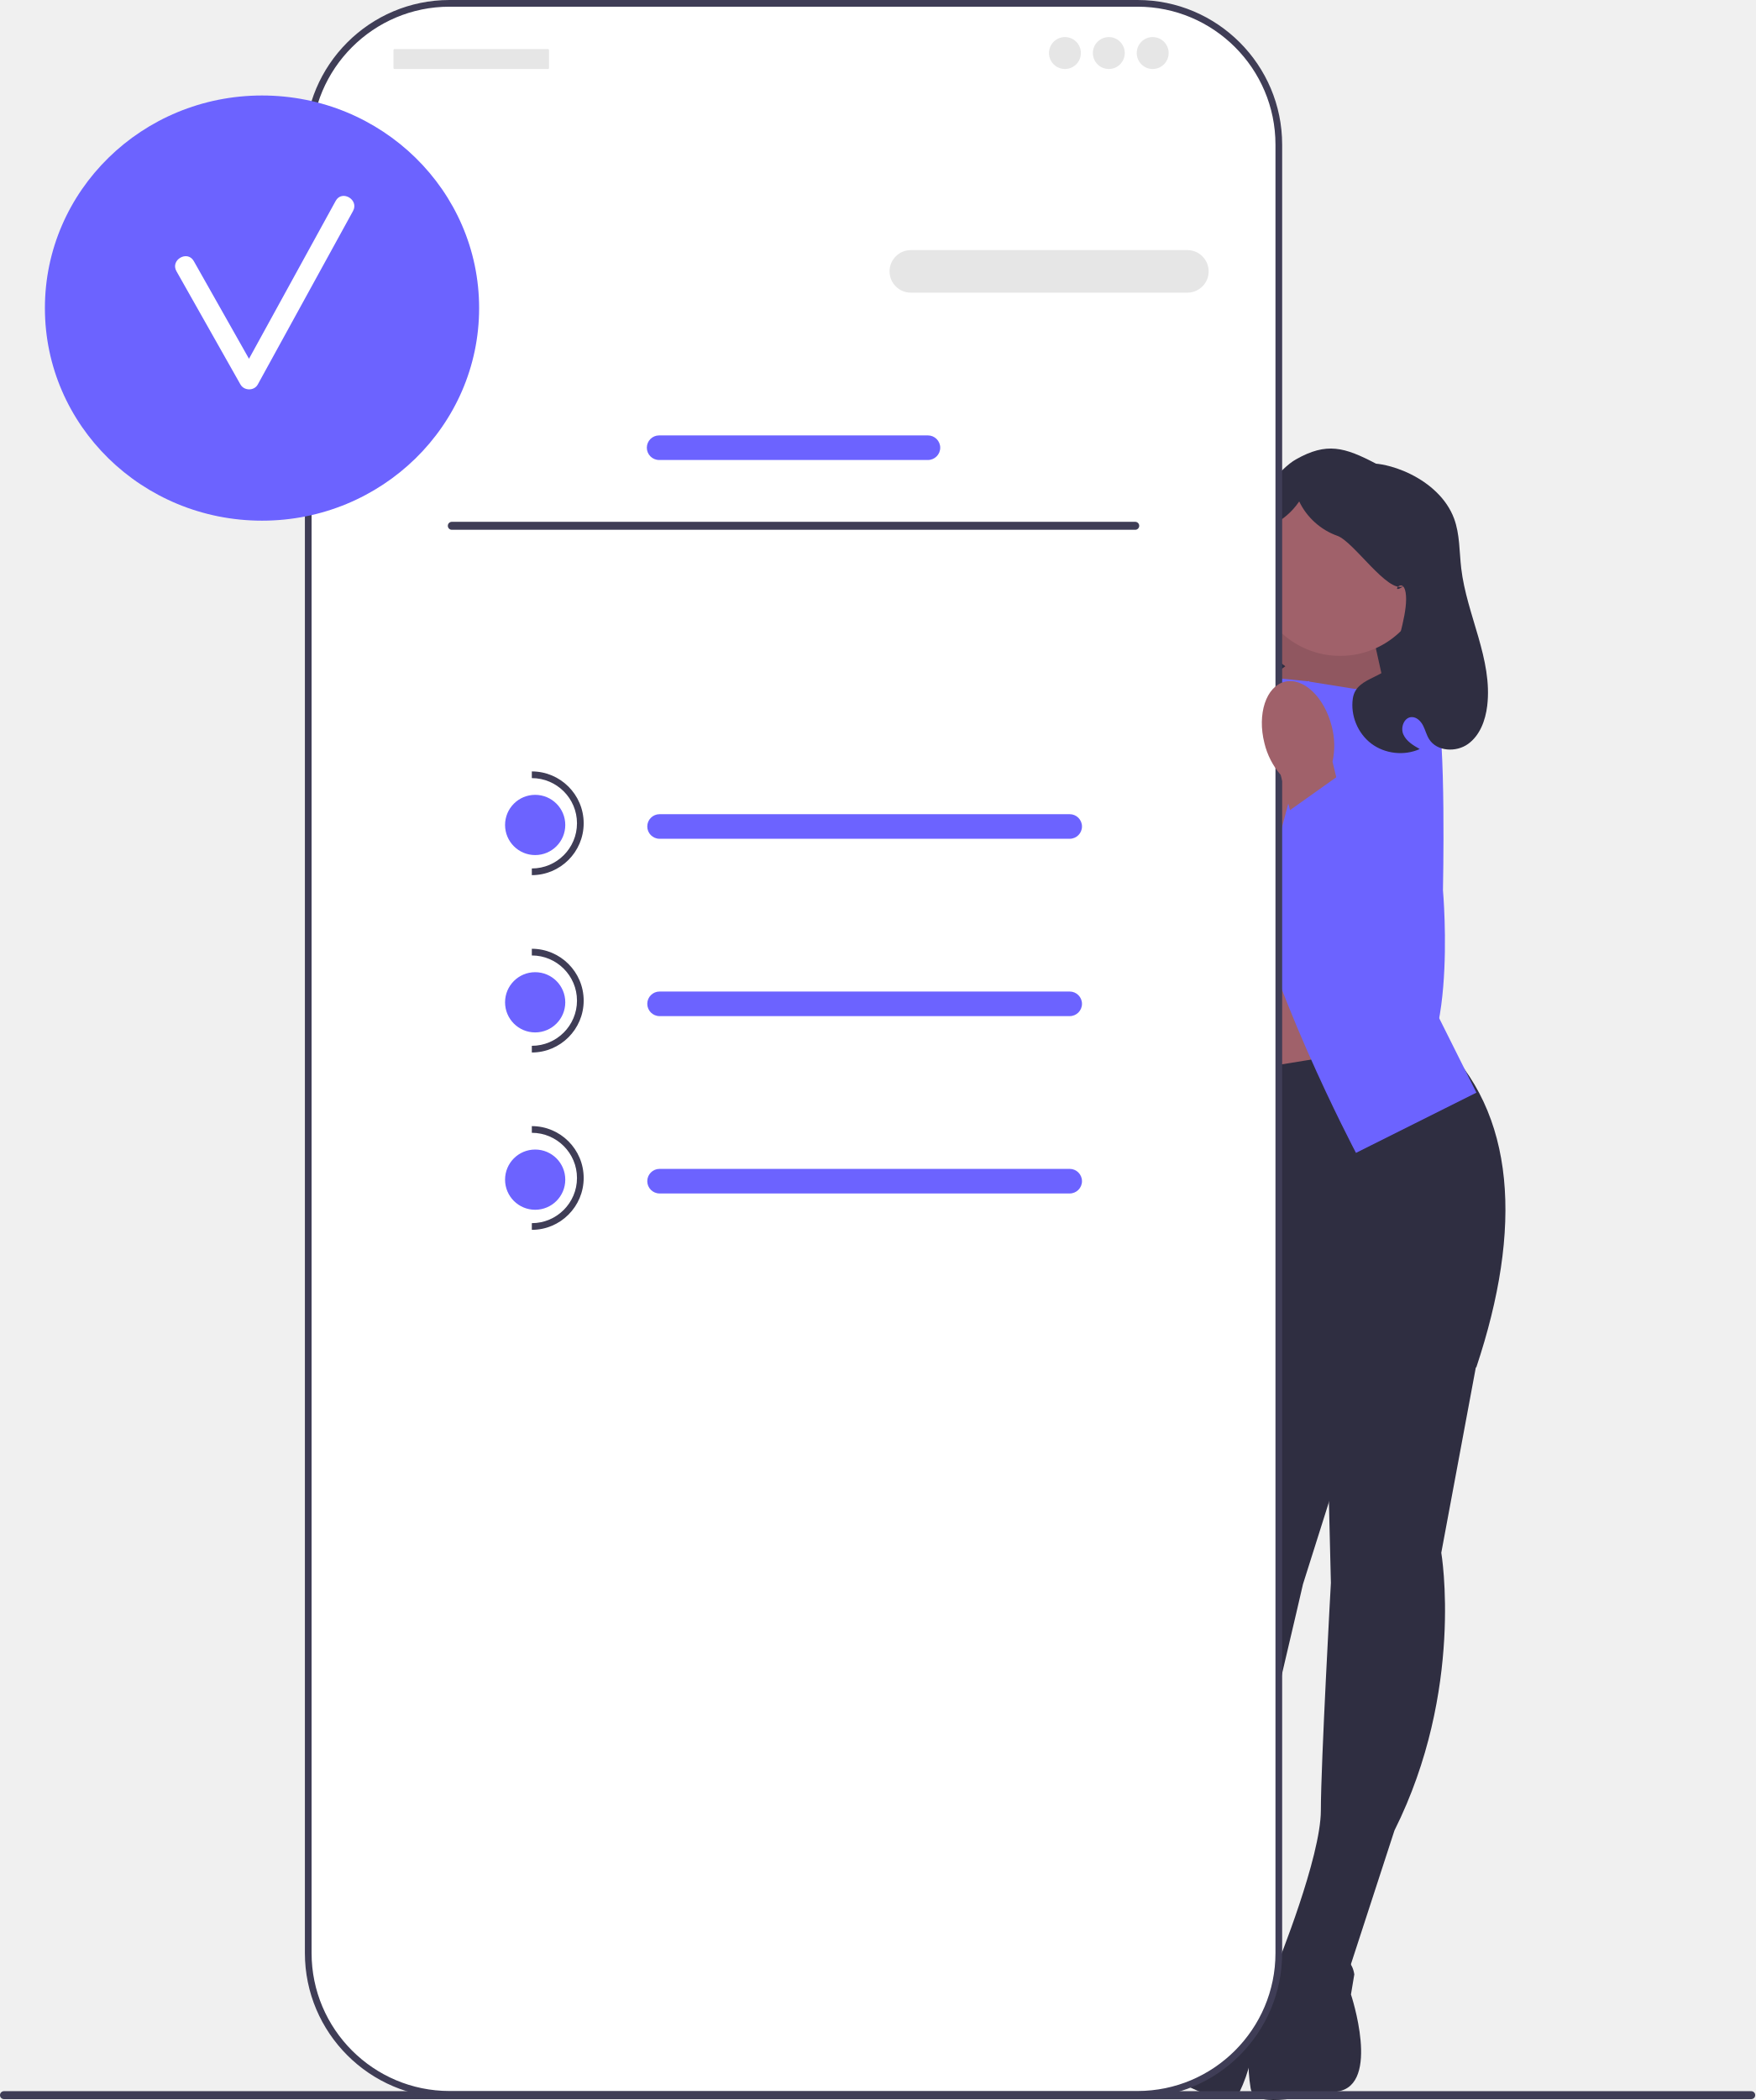
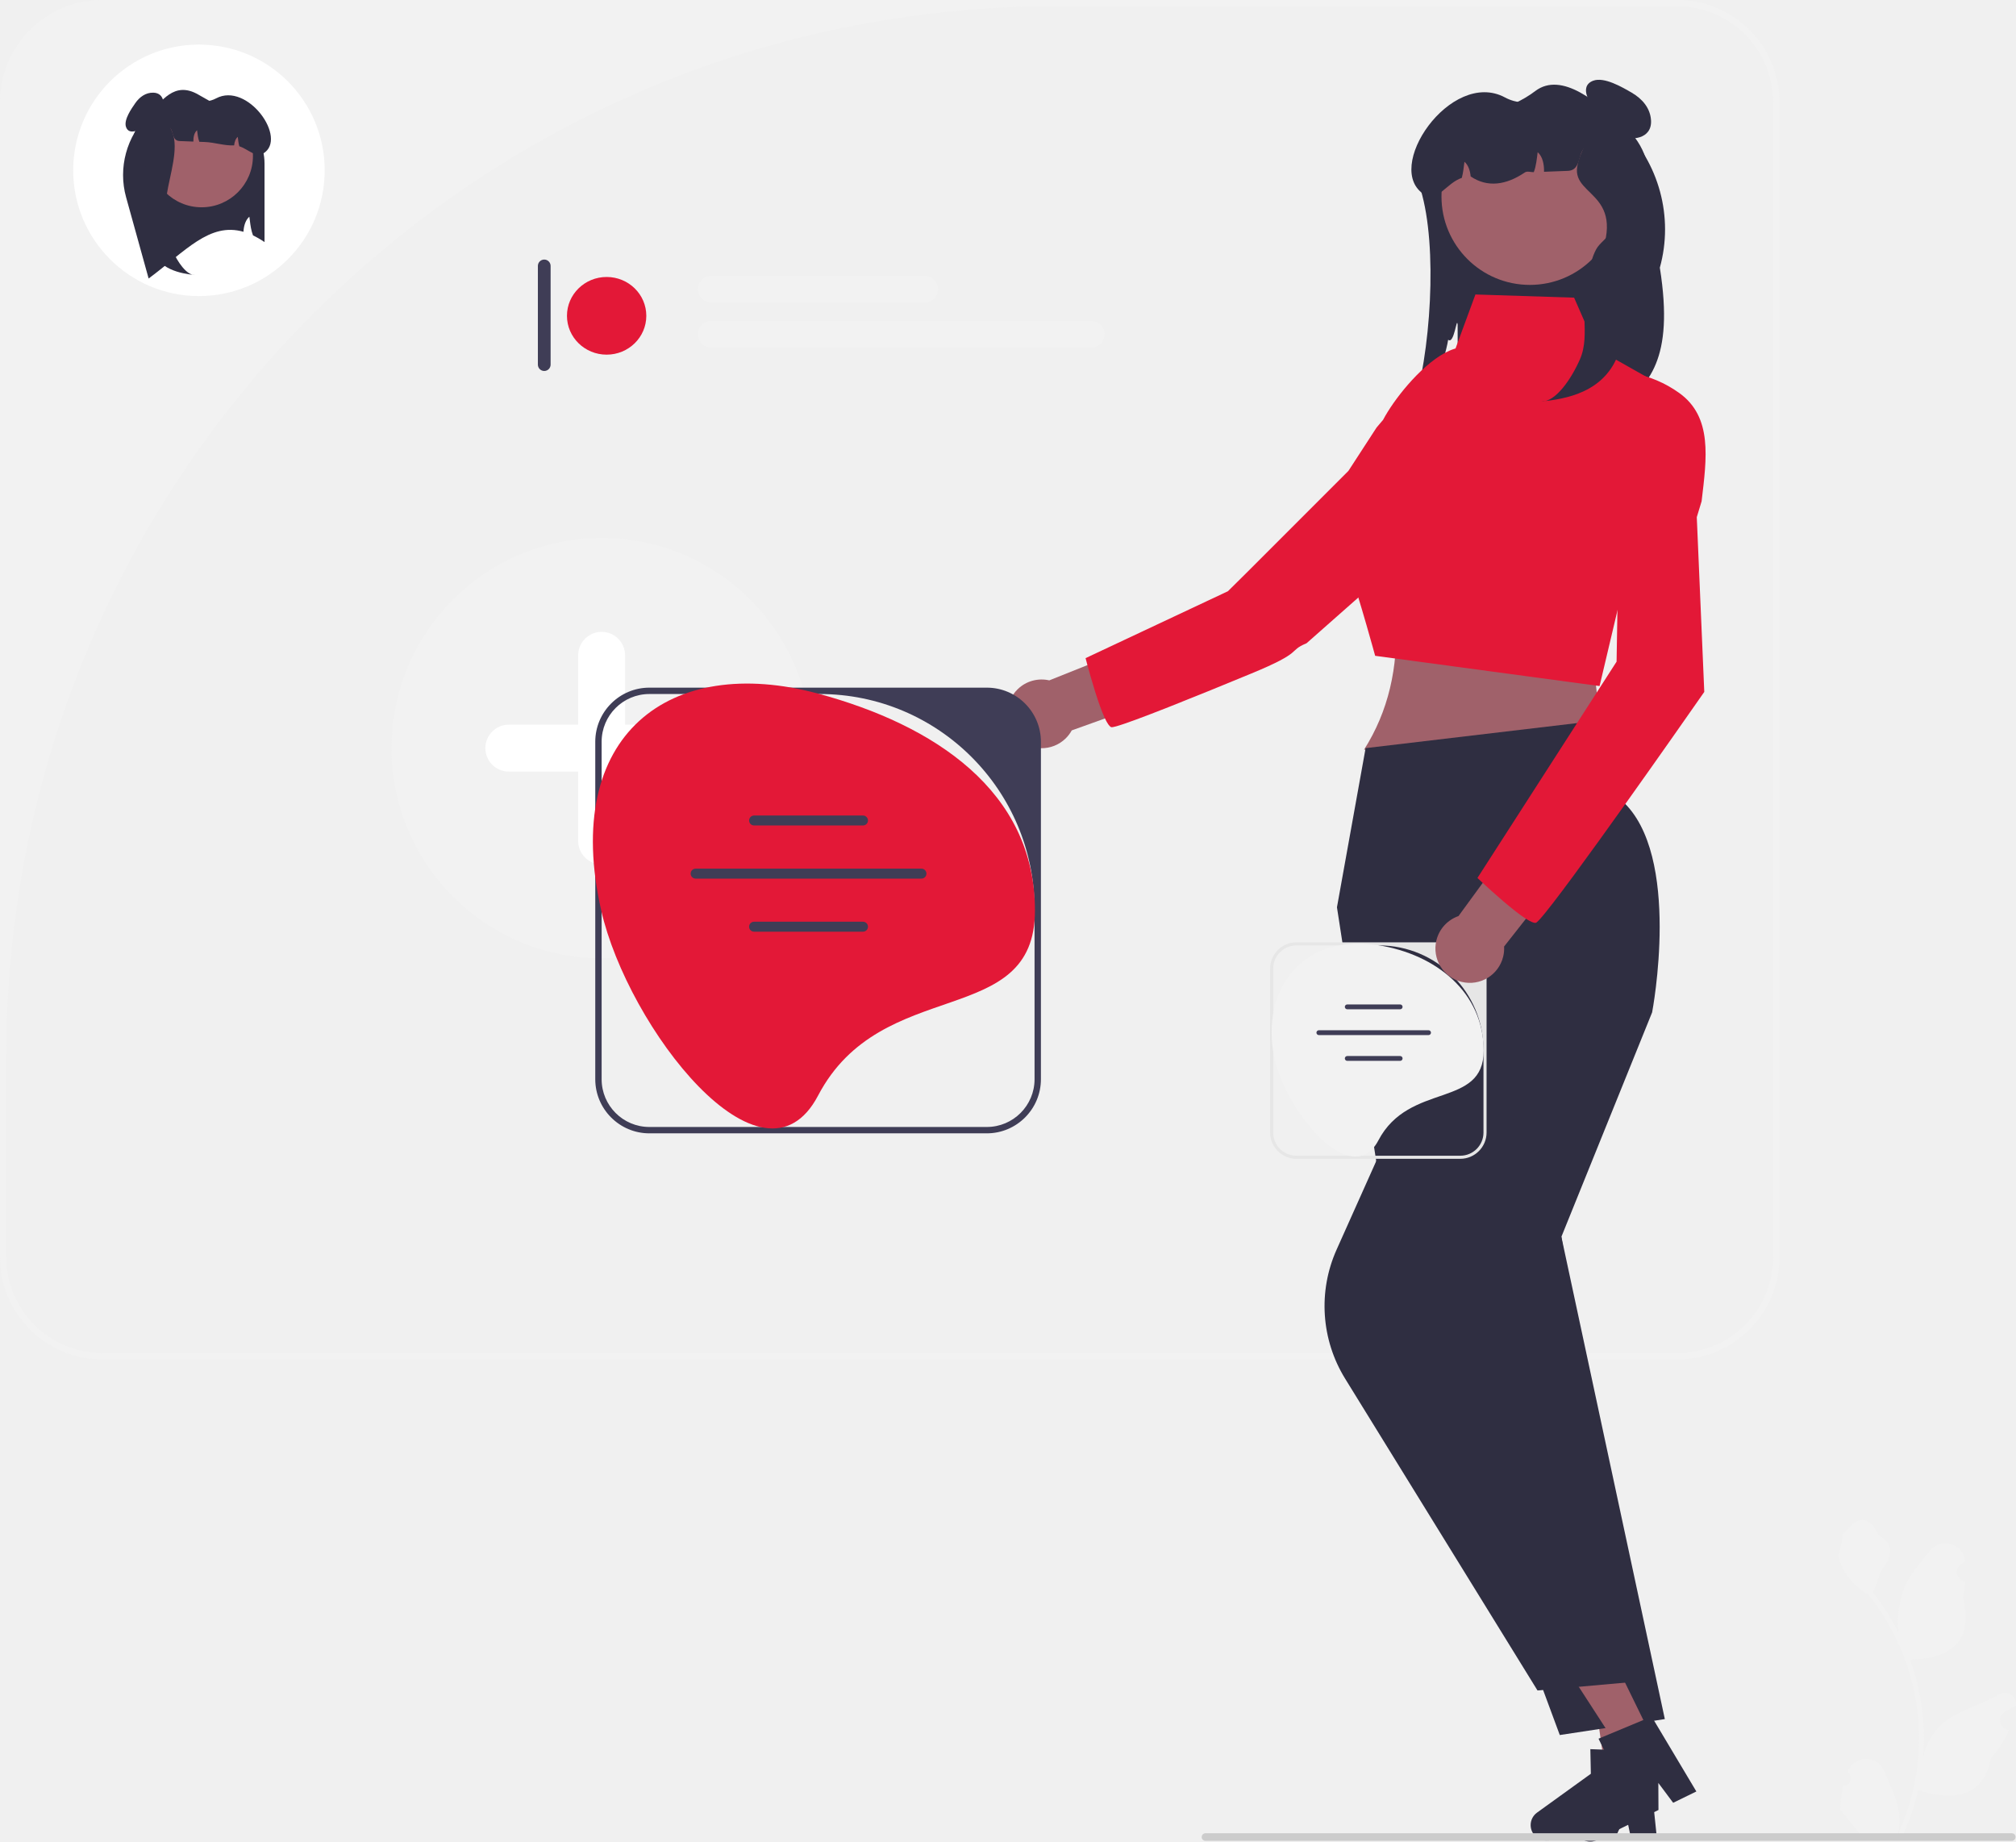
- <svg xmlns="http://www.w3.org/2000/svg" width="524.67" height="627.583" viewBox="0 0 524.67 627.583">
-   <path d="M369.046,148.038h51.762v17.044c0,28.568-23.194,51.762-51.762,51.762h-0v-68.806h0Z" transform="translate(789.8544 364.8812) rotate(-180)" fill="#2f2e41" />
-   <polygon points="409.335 185.027 418.235 225.056 366.083 216.397 387.335 178.538 409.335 185.027" fill="#a0616a" />
-   <polygon points="409.335 185.027 418.235 225.056 366.083 216.397 387.335 178.538 409.335 185.027" opacity=".1" />
-   <rect x="359.335" y="270.538" width="50" height="74" transform="translate(768.67 615.0769) rotate(-180)" fill="#a0616a" />
-   <path d="M441.835,405.038l-11,59s7,41-14,83l-14,43-21-3s13-32,13-46c0-14,3-68,3-68l-1.5-61.618,45.5-6.382Z" fill="#2f2e41" />
-   <path d="M378.835,586.038s24-9,26,4l-1,6s9,27-4,29c-13,2-25,5-26-1-1-6-.984-13.49,1.508-18.745,2.492-5.255,3.492-19.255,3.492-19.255Z" fill="#2f2e41" />
+ <svg xmlns="http://www.w3.org/2000/svg" width="633.318" height="578.478" viewBox="0 0 633.318 578.478">
  <g>
-     <path d="M366.134,395.886l-5.842,59.732s-18.126,37.436-9.635,83.619l1.489,45.197,21.006,2.959s-3.588-34.353,.306-47.801c3.894-13.448,16.03-66.152,16.03-66.152l18.577-58.77-41.93-18.784Z" fill="#2f2e41" />
-     <path d="M376.311,587.267s-20.55-15.32-26.087-3.389l-.708,6.041s-16.154,23.432-4.223,28.968c11.931,5.537,22.623,11.755,25.252,6.27,2.629-5.485,4.697-12.684,3.765-18.425-.932-5.741,2.001-19.467,2.001-19.467Z" fill="#2f2e41" />
-   </g>
-   <path d="M429.835,310.538c23.519,21.948,25.264,56.673,11.5,98,0,0-44,30-76-8l-16-77,80.5-13Z" fill="#2f2e41" />
-   <path d="M390.335,203.538l25,4-2,63,28,56-36,18s-28-53-33-86c-5-33-2-57-2-57l20,2Z" fill="#6c63ff" />
-   <path d="M371.335,205.538l-25,4,2,63-6,58,14,16s28-53,33-86,2-57,2-57l-20,2Z" fill="#6c63ff" />
-   <path d="M401.335,207.038l5.5-1.5s19.5-2.5,22.5,5.5c3,8,2,55,2,55,0,0,5.16,57.685-14.92,58.343-20.08,.657-16.08-47.343-16.08-47.343l1-70Z" fill="#6c63ff" />
-   <circle cx="400.608" cy="170.131" r="25.881" fill="#a0616a" />
-   <path d="M368.335,209.038l-5.5-1.5s-19.5-2.5-22.5,5.5-2,55-2,55c0,0-5.16,57.685,14.92,58.343s16.08-47.343,16.08-47.343l-1-70Z" fill="#6c63ff" />
-   <path d="M385.658,205.75c-5.552-1.409-11.847,4.521-14.061,13.249-.932,3.474-1.019,7.121-.253,10.635l-2.386,9.92-.176-.009-18.818,44.349c-4.375,10.312-3.913,22.15,1.668,31.862,3.32,5.778,7.678,9.662,12.795,5.697,8.491-6.579,14.037-44.249,16.569-65.888l5.855-21.996c2.35-2.725,4.013-5.973,4.851-9.472,2.215-8.724-.491-16.938-6.043-18.347Z" fill="#a0616a" />
-   <path d="M351.06,191.069c1.316-4.003,3.915-7.507,5.078-11.557,1.544-5.378,4.831,6.552,5.151,.967,.61-10.617,16.813-37.926,26.063-43.172,9.25-5.246,14.563-3.664,23.987,1.262,0,0,4.575,.291,10.27,3.103,5.695,2.812,10.822,7.315,13.037,13.267,1.756,4.718,1.561,9.9,2.148,14.9,1.634,13.93,9.443,27.178,7.767,41.103-.523,4.345-2.174,8.837-5.726,11.392-3.552,2.555-9.291,2.277-11.629-1.421-.798-1.262-1.135-2.76-1.819-4.087-.684-1.327-1.919-2.565-3.412-2.524-2.244,.062-3.386,3.073-2.501,5.135s2.964,3.308,4.916,4.416c-4.649,2.091-10.416,1.44-14.482-1.635-4.066-3.076-6.261-8.448-5.513-13.491,1.054-7.106,11.406-5.635,12.626-12.715,.888-5.154,4.005-13.777,3.156-18.937-.849-5.16-4.928,1.088-.631-1.894-4.727,2.279-14.837-13.31-19.786-15.056-4.948-1.746-9.144-5.527-11.394-10.267-5.248,7.608-9.865,5.542-11.745,14.592-1.88,9.05-.142,29.61,7.598,34.662-3.097,2.113-5.567,5.136-7.02,8.592-.823,1.958-1.357,4.101-2.724,5.727-2.61,3.106-7.429,3.295-11.27,1.989-4.763-1.619-8.835-5.176-11.08-9.678-2.245-4.502-2.637-9.895-1.065-14.673Z" fill="#2f2e41" />
-   <path d="M0,626.136c0,.66,.53,1.19,1.19,1.19H523.48c.66,0,1.19-.53,1.19-1.19,0-.66-.53-1.19-1.19-1.19H1.19c-.66,0-1.19,.53-1.19,1.19Z" fill="#3f3d56" />
-   <g>
-     <path d="M340.038,1H134.369c-23.323,0-42.23,18.907-42.23,42.23V583.663c0,23.323,18.907,42.23,42.23,42.23h205.669c23.323,0,42.23-18.907,42.23-42.23V43.23c0-23.323-18.907-42.23-42.23-42.23Z" fill="#fff" />
-     <path d="M340.038,626.892H134.369c-23.837,0-43.23-19.393-43.23-43.229V43.23C91.139,19.393,110.532,0,134.369,0h205.669c23.837,0,43.23,19.393,43.23,43.23V583.663c0,23.837-19.393,43.229-43.23,43.229ZM134.369,2c-22.734,0-41.23,18.496-41.23,41.23V583.663c0,22.734,18.496,41.229,41.23,41.229h205.669c22.734,0,41.23-18.495,41.23-41.229V43.23c0-22.734-18.496-41.23-41.23-41.23H134.369Z" fill="#3f3d56" />
-     <path d="M75.144,94.566c-1.806,0-3.274,1.468-3.274,3.274v26.191c0,1.806,1.468,3.274,3.274,3.274s3.274-1.468,3.274-3.274v-26.191c0-1.806-1.468-3.274-3.274-3.274Z" fill="#3f3d56" />
-     <path d="M354.936,87.461h-82.668c-3.506,0-6.359-2.853-6.359-6.359s2.853-6.359,6.359-6.359h82.668c3.506,0,6.359,2.853,6.359,6.359s-2.853,6.359-6.359,6.359Z" fill="#e6e6e6" />
-     <path d="M277.382,137.469h-80.357c-2.026,0-3.674-1.648-3.674-3.674s1.648-3.674,3.674-3.674h80.357c2.026,0,3.674,1.648,3.674,3.674,0,2.026-1.648,3.674-3.674,3.674Z" fill="#6c63ff" />
-     <ellipse cx="78.322" cy="92.07" rx="64.899" ry="63.532" fill="#6c63ff" />
-     <path d="M100.349,60.024c-8.64,15.733-17.28,31.465-25.92,47.198-5.507-9.73-10.983-19.476-16.503-29.198-1.906-3.358-7.092-.338-5.181,3.028,6.399,11.27,12.732,22.577,19.131,33.847,1.094,1.927,4.098,1.972,5.181,0,9.491-17.282,18.982-34.565,28.473-51.847,1.86-3.386-3.32-6.417-5.181-3.028Z" fill="#fff" />
-     <rect x="117.618" y="14.658" width="46.498" height="5.961" rx=".31" ry=".31" fill="#e6e6e6" />
-     <circle cx="318.336" cy="15.85" r="4.769" fill="#e6e6e6" />
-     <circle cx="331.451" cy="15.85" r="4.769" fill="#e6e6e6" />
-     <circle cx="344.566" cy="15.85" r="4.769" fill="#e6e6e6" />
-     <path d="M133.868,157.136c0,.66,.53,1.19,1.19,1.19h204.29c.66,0,1.19-.53,1.19-1.19,0-.66-.53-1.19-1.19-1.19H135.058c-.66,0-1.19,.53-1.19,1.19Z" fill="#3f3d56" />
    <g>
-       <path d="M319.758,250.667h-122.598c-2.026,0-3.674-1.648-3.674-3.674s1.648-3.674,3.674-3.674h122.598c2.026,0,3.674,1.648,3.674,3.674,0,2.026-1.648,3.674-3.674,3.674Z" fill="#6c63ff" />
-       <path d="M319.758,303.667h-122.598c-2.026,0-3.674-1.648-3.674-3.674s1.648-3.674,3.674-3.674h122.598c2.026,0,3.674,1.648,3.674,3.674,0,2.026-1.648,3.674-3.674,3.674Z" fill="#6c63ff" />
-       <path d="M319.758,356.667h-122.598c-2.026,0-3.674-1.648-3.674-3.674s1.648-3.674,3.674-3.674h122.598c2.026,0,3.674,1.648,3.674,3.674,0,2.026-1.648,3.674-3.674,3.674Z" fill="#6c63ff" />
-       <circle cx="159.975" cy="246.538" r="9" fill="#6c63ff" />
-       <path d="M158.975,261.538v-2c7.444,0,13.5-6.056,13.5-13.5s-6.056-13.5-13.5-13.5v-2c8.547,0,15.5,6.953,15.5,15.5s-6.953,15.5-15.5,15.5Z" fill="#3f3d56" />
-       <circle cx="159.975" cy="299.538" r="9" fill="#6c63ff" />
-       <path d="M158.975,314.538v-2c7.444,0,13.5-6.056,13.5-13.5,0-7.444-6.056-13.5-13.5-13.5v-2c8.547,0,15.5,6.953,15.5,15.5s-6.953,15.5-15.5,15.5Z" fill="#3f3d56" />
-       <circle cx="159.975" cy="352.538" r="9" fill="#6c63ff" />
-       <path d="M158.975,367.538v-2c7.444,0,13.5-6.056,13.5-13.5s-6.056-13.5-13.5-13.5v-2c8.547,0,15.5,6.953,15.5,15.5s-6.953,15.5-15.5,15.5Z" fill="#3f3d56" />
+       <circle cx="189" cy="235" r="66" fill="#f2f2f2" />
+       <path d="M218.155,227.631h-21.786v-21.786c0-4.07-3.299-7.369-7.369-7.369s-7.369,3.299-7.369,7.369v21.786h-21.786c-4.07,0-7.369,3.299-7.369,7.369s3.299,7.369,7.369,7.369h21.786v21.786c0,4.07,3.299,7.369,7.369,7.369s7.369-3.299,7.369-7.369v-21.786h21.786c4.07,0,7.369-3.299,7.369-7.369s-3.299-7.369-7.369-7.369Z" fill="#fff" />
+     </g>
+     <path d="M521.431,84.079c4.665,29.391-3.893,36.429-12.181,43.921-20.01-14.85-32.937-16.548-51.317-11.288-.01-.25-.003-14.462-.023-14.702-.27-2.97-1.057,6.352-2.977,4.702-.36,2.68-2.893,11.348-3.133,11.978v.01c-2,.95-4.07,2.14-6.23,3.6,5.014-22.043,5.701-55.103-1.637-68.588,0-19.989,22.441-13.012,38.354-25.109,8.372-6.364,20.097,3.881,26.953,10.737,.067,.067,.133,.133,.201,.2,11.737,11.627,16.406,28.618,11.99,44.539Z" fill="#2f2e41" />
+     <g>
+       <polygon points="514.947 555.203 504.142 555.426 498.119 512.931 514.065 512.601 514.947 555.203" fill="#a0616a" />
+       <path d="M480.849,573.387c.058,2.667,2.263,4.783,4.93,4.732l21.481-.447,3.538-7.73,1.604,7.619,8.105-.163-2.842-27.26-2.825-.105-11.522-.458-3.717-.14,.16,7.732-16.911,12.204c-1.286,.929-2.034,2.43-2.001,4.016Z" fill="#2f2e41" />
+     </g>
+     <path d="M438.5,194.5c.764,15.154-2.323,28.91-10,41l75-1-4-36-61-4Z" fill="#a0616a" />
+     <path d="M526.937,427H32.063c-17.68,0-32.063-14.384-32.063-32.063V32.063C0,14.383,14.383,0,32.063,0h494.874c17.68,0,32.063,14.383,32.063,32.063V394.937c0,17.68-14.383,32.063-32.063,32.063ZM331.354,2C149.457,2,2,149.457,2,331.354v63.582c0,16.604,13.46,30.063,30.063,30.063h494.874c16.603,0,30.063-13.46,30.063-30.063V32.063c0-16.603-13.46-30.063-30.063-30.063h-195.583Z" fill="#f2f2f2" />
+     <path d="M505,226l-76,9-9,50,13,84,7,41,50,135,33-5.008-32.5-151.492,28.508-70.5s9.492-49.5-9.508-66.5l-4.5-25.5Z" fill="#2f2e41" />
+     <path d="M494.5,93.5l-31-1-7,19-14,10-5,27s-18,17-14,29,8.5,28.5,8.5,28.5l70.5,9.5,22-93-23-13-7-16Z" fill="#e31837" />
+     <g>
+       <path d="M329.632,213.713l29.951-11.967,9.223,16.156-32.117,11.525c-.502,.913-1.143,1.77-1.928,2.535-4.27,4.161-11.105,4.073-15.266-.198-4.161-4.27-4.073-11.105,.198-15.266,2.723-2.654,6.488-3.571,9.939-2.786Z" fill="#a0616a" />
+       <path d="M462.966,124.16c-2.02-4.95,5.846-9.521,1.627-13.321-5.761-5.182-15.221,1.851-22.335,10.034-3.292,3.796-6.093,7.835-7.77,11.012l-2.046,2.417-8.84,13.61-31.449,31.458-6.408,6.346-44.715,21.015,.09,.337c.107,.43,.283,1.068,.493,1.864,1.117,4.123,3.468,12.423,5.517,16.751,.716,1.499,1.383,2.514,1.954,2.725,.181,.065,.702-.017,1.512-.241,5.443-1.494,24.164-9.022,42.556-16.628,16.746-6.919,11.227-6.907,17.185-9.439l.108-.044,47.478-41.924,3.925-3.413c8.605-10.69,6.008-20.594,1.116-32.56Z" fill="#e31837" />
+     </g>
+     <g>
+       <polygon points="518.523 544.928 508.814 549.676 485.476 513.656 499.803 506.649 518.523 544.928" fill="#a0616a" />
+       <path d="M495.236,575.768c1.174,2.395,4.065,3.388,6.463,2.219l19.301-9.441-.042-8.501,4.66,6.238,7.285-3.557-14.045-23.535-2.607,1.093-10.646,4.431-3.431,1.436,3.397,6.947-10.209,18.185c-.776,1.383-.823,3.06-.126,4.485Z" fill="#2f2e41" />
+     </g>
+     <path d="M457.5,308.5l-37.613,84.029c-5.872,13.118-4.869,28.293,2.678,40.524l60.435,97.947,30.709-2.74-23.209-139.76" fill="#2f2e41" />
+     <circle cx="480.596" cy="61.73" r="27.762" fill="#a0616a" />
+     <path d="M517.66,62.55c-1.03,5.68-1.29,13.06-4.53,17.99-2.3,3.51-6.43,2.75-10.19,2.75l-3.05,2.87c-.78-2.31,.43-5.78,1.53-7.83,1.09-2.02,3.29-3.21,4.31-5.29,.73-1.49,4.3-12.54-.85-10.4l-.06,.03c-1.85,.75-3.87-.62-3.9-2.62-.02-1.36-.07-2.82-.19-3.84-.37-3.11-.21-7.79-1.71-10.49-3.87,1.14-1.69,7.76-6.51,7.95-2.49,.1-4.98,.19-7.46,.29,.06-2.37-.47-4.85-2-6.15-.27,2.08-.46,4.31-1.22,6.27-.95,.03-2.051-.428-2.83,.1-5.875,3.983-11.778,4.794-17,1.23-.17-1.84-.76-3.58-1.95-4.6-.22,1.66-.38,3.42-.83,5.06-4.83,1.64-7.611,7.689-11.561,5.369-13.61-8,8.111-39.779,25.131-30.629,7.07,3.8,15.04-.1,22.9,1.54,5.84,1.22,11.83,4.52,15.97,8.81,5.8,6,7.45,13.63,6,21.59Z" fill="#2f2e41" />
+     <path d="M505.969,39.465c-3.488-2.681-9.503,6.854-10.49,12.887-1.67,10.206,18.181,7.887,4.466,34.453-4.61,8.929-.04,17.906-3.614,26.063-2.665,6.083-7.571,13.366-12.108,13.264,7.397-.829,20.114-2.661,24.445-15.691,2.359-7.097,1.133-15.288,1.575-23.065,.499-8.778,.078-19.789,1.396-28.144" fill="#2f2e41" />
+     <g>
+       <path d="M170.972,81.531c-1.103,0-2,.897-2,2v31c0,1.103,.897,2,2,2s2-.897,2-2v-31c0-1.103-.897-2-2-2Z" fill="#3f3d56" />
+       <g>
+         <ellipse cx="190.573" cy="99.202" rx="12.463" ry="12.201" fill="#e31837" />
+         <path d="M290.485,95.028h-67.085c-2.301,0-4.174-1.872-4.174-4.174s1.872-4.174,4.174-4.174h67.085c2.301,0,4.174,1.872,4.174,4.174s-1.872,4.174-4.174,4.174Z" fill="#f2f2f2" />
+         <path d="M342.839,109.155h-119.438c-2.301,0-4.174-1.872-4.174-4.174s1.872-4.174,4.174-4.174h119.438c2.301,0,4.174,1.872,4.174,4.174s-1.872,4.174-4.174,4.174Z" fill="#f2f2f2" />
+       </g>
+     </g>
+     <g>
+       <circle cx="62.5" cy="53.5" r="39.5" fill="#fff" />
+       <path d="M39.615,61.967l7.076,25.513c11.623-8.626,19.117-17.729,29.793-14.673,.006-.145,.017-.285,.029-.424,.157-1.725,.709-3.352,1.824-4.31,.209,1.557,.354,3.206,.778,4.74,.105,.383,.227,.761,.366,1.127v.006c1.162,.552,2.364,1.243,3.619,2.091v-24.629c0-11.611-10.727-15.799-20.748-21.665-7.694-4.504-11.674,2.254-15.656,6.237-.039,.039-.078,.077-.117,.116-6.818,6.754-9.53,16.624-6.965,25.872Z" fill="#2f2e41" />
+       <circle cx="63.335" cy="48.986" r="16.126" fill="#a0616a" />
+       <path d="M41.806,49.462c.598,3.299,.749,7.586,2.631,10.45,1.336,2.039,3.735,1.597,5.919,1.597l1.772,1.667c.453-1.342-.25-3.357-.889-4.548-.633-1.173-1.911-1.865-2.504-3.073-.424-.866-2.498-7.284,.494-6.041l.035,.017c1.075,.436,2.248-.36,2.265-1.522,.012-.79,.041-1.638,.11-2.231,.215-1.807,.122-4.525,.993-6.093,2.248,.662,.982,4.508,3.782,4.618,1.446,.058,2.893,.11,4.333,.168-.035-1.377,.273-2.817,1.162-3.572,.157,1.208,.267,2.504,.709,3.642,.552,.017,1.098,.035,1.644,.058,3.23,.122,6.099,1.207,9.294,1.067,.099-1.069,.441-2.08,1.133-2.672,.128,.964,.221,1.987,.482,2.939,2.806,.953,5.193,3.652,7.487,2.304,7.906-4.647-4.902-22.645-14.789-17.33-4.107,2.207-8.736-.058-13.302,.895-3.392,.709-6.872,2.626-9.277,5.118-3.369,3.485-4.328,7.917-3.485,12.541Z" fill="#2f2e41" />
+       <path d="M48.597,36.052c2.026-1.557,5.52,3.981,6.094,7.486,.97,5.928-2.142,13.959-2.594,20.013-.435,5.821,.024,10.401,2.099,15.139,1.548,3.533,4.398,7.764,7.033,7.705-4.297-.482-11.684-1.546-14.2-9.115-1.37-4.123-.658-8.881-.915-13.398-.29-5.099-.045-11.495-.811-16.349" fill="#2f2e41" />
+     </g>
+     <path d="M579.059,560.897c2.066,.129,3.208-2.437,1.645-3.933l-.155-.618c.02-.05,.041-.099,.062-.148,2.089-4.982,9.17-4.947,11.241,.042,1.839,4.428,4.179,8.864,4.756,13.546,.258,2.067,.142,4.172-.316,6.2,4.308-9.411,6.575-19.687,6.575-30.021,0-2.597-.142-5.193-.433-7.783-.239-2.119-.568-4.224-.995-6.31-2.306-11.277-7.299-22.018-14.5-30.99-3.462-1.892-6.349-4.851-8.093-8.397-.626-1.279-1.117-2.655-1.35-4.056,.394,.052,1.486-5.949,1.188-6.317,.549-.833,1.532-1.247,2.131-2.06,2.982-4.043,7.091-3.337,9.236,2.157,4.582,2.313,4.627,6.148,1.815,9.837-1.789,2.347-2.035,5.522-3.604,8.035,.162,.207,.329,.407,.491,.614,2.961,3.798,5.522,7.88,7.681,12.169-.61-4.766,.291-10.508,1.826-14.21,1.748-4.217,5.025-7.769,7.91-11.415,3.466-4.379,10.573-2.468,11.184,3.083,.006,.054,.012,.107,.017,.161-.429,.242-.848,.499-1.259,.77-2.339,1.547-1.531,5.174,1.241,5.602l.063,.01c-.155,1.544-.42,3.074-.807,4.579,3.702,14.316-4.29,19.53-15.701,19.764-.252,.129-.497,.258-.749,.381,1.156,3.255,2.08,6.594,2.764,9.979,.614,2.99,1.04,6.013,1.279,9.049,.297,3.83,.271,7.68-.052,11.503l.019-.136c.82-4.211,3.107-8.145,6.427-10.87,4.946-4.063,11.933-5.559,17.268-8.824,2.568-1.572,5.859,.459,5.411,3.437l-.022,.143c-.794,.323-1.569,.698-2.319,1.117-.429,.242-.848,.499-1.259,.77-2.339,1.547-1.531,5.174,1.241,5.602l.063,.01c.045,.006,.084,.013,.129,.019-1.363,3.236-3.262,6.239-5.639,8.829-2.315,12.497-12.256,13.683-22.89,10.044h-.006c-1.163,5.064-2.861,10.011-5.044,14.726h-18.02c-.065-.2-.123-.407-.181-.607,1.666,.103,3.346,.006,4.986-.297-1.337-1.641-2.674-3.294-4.011-4.935-.032-.032-.058-.065-.084-.097-.678-.84-1.363-1.673-2.041-2.512l-0-.001c-.042-2.578,.267-5.147,.879-7.64l.001-0Z" fill="#f2f2f2" />
+     <path d="M377.507,577.039c0,.66,.53,1.19,1.19,1.19h253.29c.66,0,1.19-.53,1.19-1.19,0-.66-.53-1.19-1.19-1.19h-253.29c-.66,0-1.19,.53-1.19,1.19Z" fill="#ccc" />
+     <g>
+       <path d="M327,233v106c0,9.374-7.626,17-17,17h-106c-9.374,0-17-7.626-17-17v-106c0-9.374,7.626-17,17-17h106c9.374,0,17,7.626,17,17Zm-17,121c8.284,0,15-6.716,15-15v-53.441c0-37.312-30.247-67.559-67.559-67.559h-53.441c-8.284,0-15,6.716-15,15v106c0,8.284,6.716,15,15,15h106Z" fill="#3f3d56" />
+       <path d="M325.127,286c0-37.625-31.801-58.323-68.127-68.127-46.573-12.569-80.682,12.865-68.127,68.127,8.336,36.69,50.648,91.446,68.127,58.127,20-38.127,68.127-20.501,68.127-58.127Z" fill="#e31837" />
+       <g>
+         <path d="M271.11,259.292h-34.221c-.863,0-1.565-.702-1.565-1.565s.702-1.564,1.565-1.564h34.221c.863,0,1.564,.702,1.564,1.564s-.702,1.565-1.564,1.565Z" fill="#3f3d56" />
+         <path d="M271.11,292.656h-34.221c-.863,0-1.565-.702-1.565-1.565s.702-1.564,1.565-1.564h34.221c.863,0,1.564,.702,1.564,1.564s-.702,1.565-1.564,1.565Z" fill="#3f3d56" />
+         <path d="M289.474,275.985h-70.947c-.863,0-1.565-.702-1.565-1.565s.702-1.564,1.565-1.564h70.947c.863,0,1.564,.702,1.564,1.564,0,.863-.702,1.565-1.564,1.565Z" fill="#3f3d56" />
+       </g>
+     </g>
+     <g>
+       <path d="M467,304.257v51.486c0,4.553-3.704,8.257-8.257,8.257h-51.486c-4.553,0-8.257-3.704-8.257-8.257v-51.486c0-4.553,3.704-8.257,8.257-8.257h51.486c4.553,0,8.257,3.704,8.257,8.257Zm-8.257,58.771c4.024,0,7.286-3.262,7.286-7.286v-25.957c0-18.123-14.692-32.814-32.814-32.814h-25.957c-4.024,0-7.286,3.262-7.286,7.286v51.486c0,4.024,3.262,7.286,7.286,7.286h51.486Z" fill="#e6e6e6" />
+       <path d="M466.09,330c0-18.275-15.035-30.26-33.09-33.09-22.853-3.582-36.114,12.449-33.09,33.09,2.649,18.082,24.601,44.417,33.09,28.233,9.714-18.519,33.09-9.958,33.09-28.233Z" fill="#f2f2f2" />
+       <g>
+         <path d="M439.854,317.028h-16.621c-.419,0-.76-.341-.76-.76s.341-.76,.76-.76h16.621c.419,0,.76,.341,.76,.76s-.341,.76-.76,.76Z" fill="#3f3d56" />
+         <path d="M439.854,333.233h-16.621c-.419,0-.76-.341-.76-.76s.341-.76,.76-.76h16.621c.419,0,.76,.341,.76,.76,0,.419-.341,.76-.76,.76Z" fill="#3f3d56" />
+         <path d="M448.773,325.136h-34.46c-.419,0-.76-.341-.76-.76,0-.419,.341-.76,.76-.76h34.46c.419,0,.76,.341,.76,.76s-.341,.76-.76,.76Z" fill="#3f3d56" />
+       </g>
+     </g>
+     <g>
+       <path d="M458.18,287.75l19.024-26.046,16.395,8.791-21.093,26.822c.06,1.04-.029,2.107-.288,3.172-1.409,5.794-7.247,9.348-13.041,7.94-5.794-1.409-9.348-7.247-7.94-13.041,.898-3.695,3.601-6.471,6.942-7.639Z" fill="#a0616a" />
+       <path d="M527.524,123.445c-4.34-3.122-9.424-5.33-15.016-6.31-7.633-1.332-.914,9.652-2.597,20.364-.774,4.965-1.002,9.874-.736,13.458l-.449,3.135-.263,16.227-.621,37.515-16.983,26.395-26.728,41.553,.256,.237c.319,.307,.807,.755,1.408,1.317,3.136,2.9,9.536,8.684,13.571,11.264,1.402,.89,2.507,1.396,3.103,1.271,.188-.041,.586-.387,1.153-1.007,3.818-4.156,15.684-20.477,27.229-36.69,10.515-14.756,20.769-29.429,24.473-34.739l.068-.095-2.355-54.896,1.514-4.976c1.614-13.628,3.475-26.482-7.024-34.023Z" fill="#e31837" />
    </g>
  </g>
-   <path d="M384.012,203.75c5.552-1.409,11.847,4.521,14.061,13.249,.932,3.474,1.019,7.121,.253,10.635l2.386,9.92,.176-.009,18.818,44.349c4.375,10.312,3.913,22.15-1.668,31.862-3.32,5.778-7.678,9.662-12.795,5.697-8.491-6.579-14.037-44.249-16.569-65.888l-5.855-21.996c-2.35-2.725-4.013-5.973-4.851-9.472-2.215-8.724,.491-16.938,6.043-18.347Z" fill="#a0616a" />
-   <polygon points="405.389 228.053 384.335 243.019 394.862 309.313 408.065 326.388 423.444 321.069 427.941 289.73 422.649 259.423 405.389 228.053" fill="#6c63ff" />
+   <path d="M502.226,35.058c-2.685-1.852-6.48-7.89-1.758-9.694,3.477-1.328,9.209,2.052,12.153,3.764,3.286,1.912,5.839,4.837,6.046,8.731,.311,5.869-6.36,6.619-10.393,4.569" fill="#2f2e41" />
+   <path d="M45.642,39.156c-1.278,1.573-5.203,3.629-6.09,.616-.653-2.218,1.72-5.604,2.924-7.344,1.344-1.942,3.281-3.381,5.703-3.319,3.65,.093,3.789,4.262,2.323,6.66" fill="#2f2e41" />
</svg>
